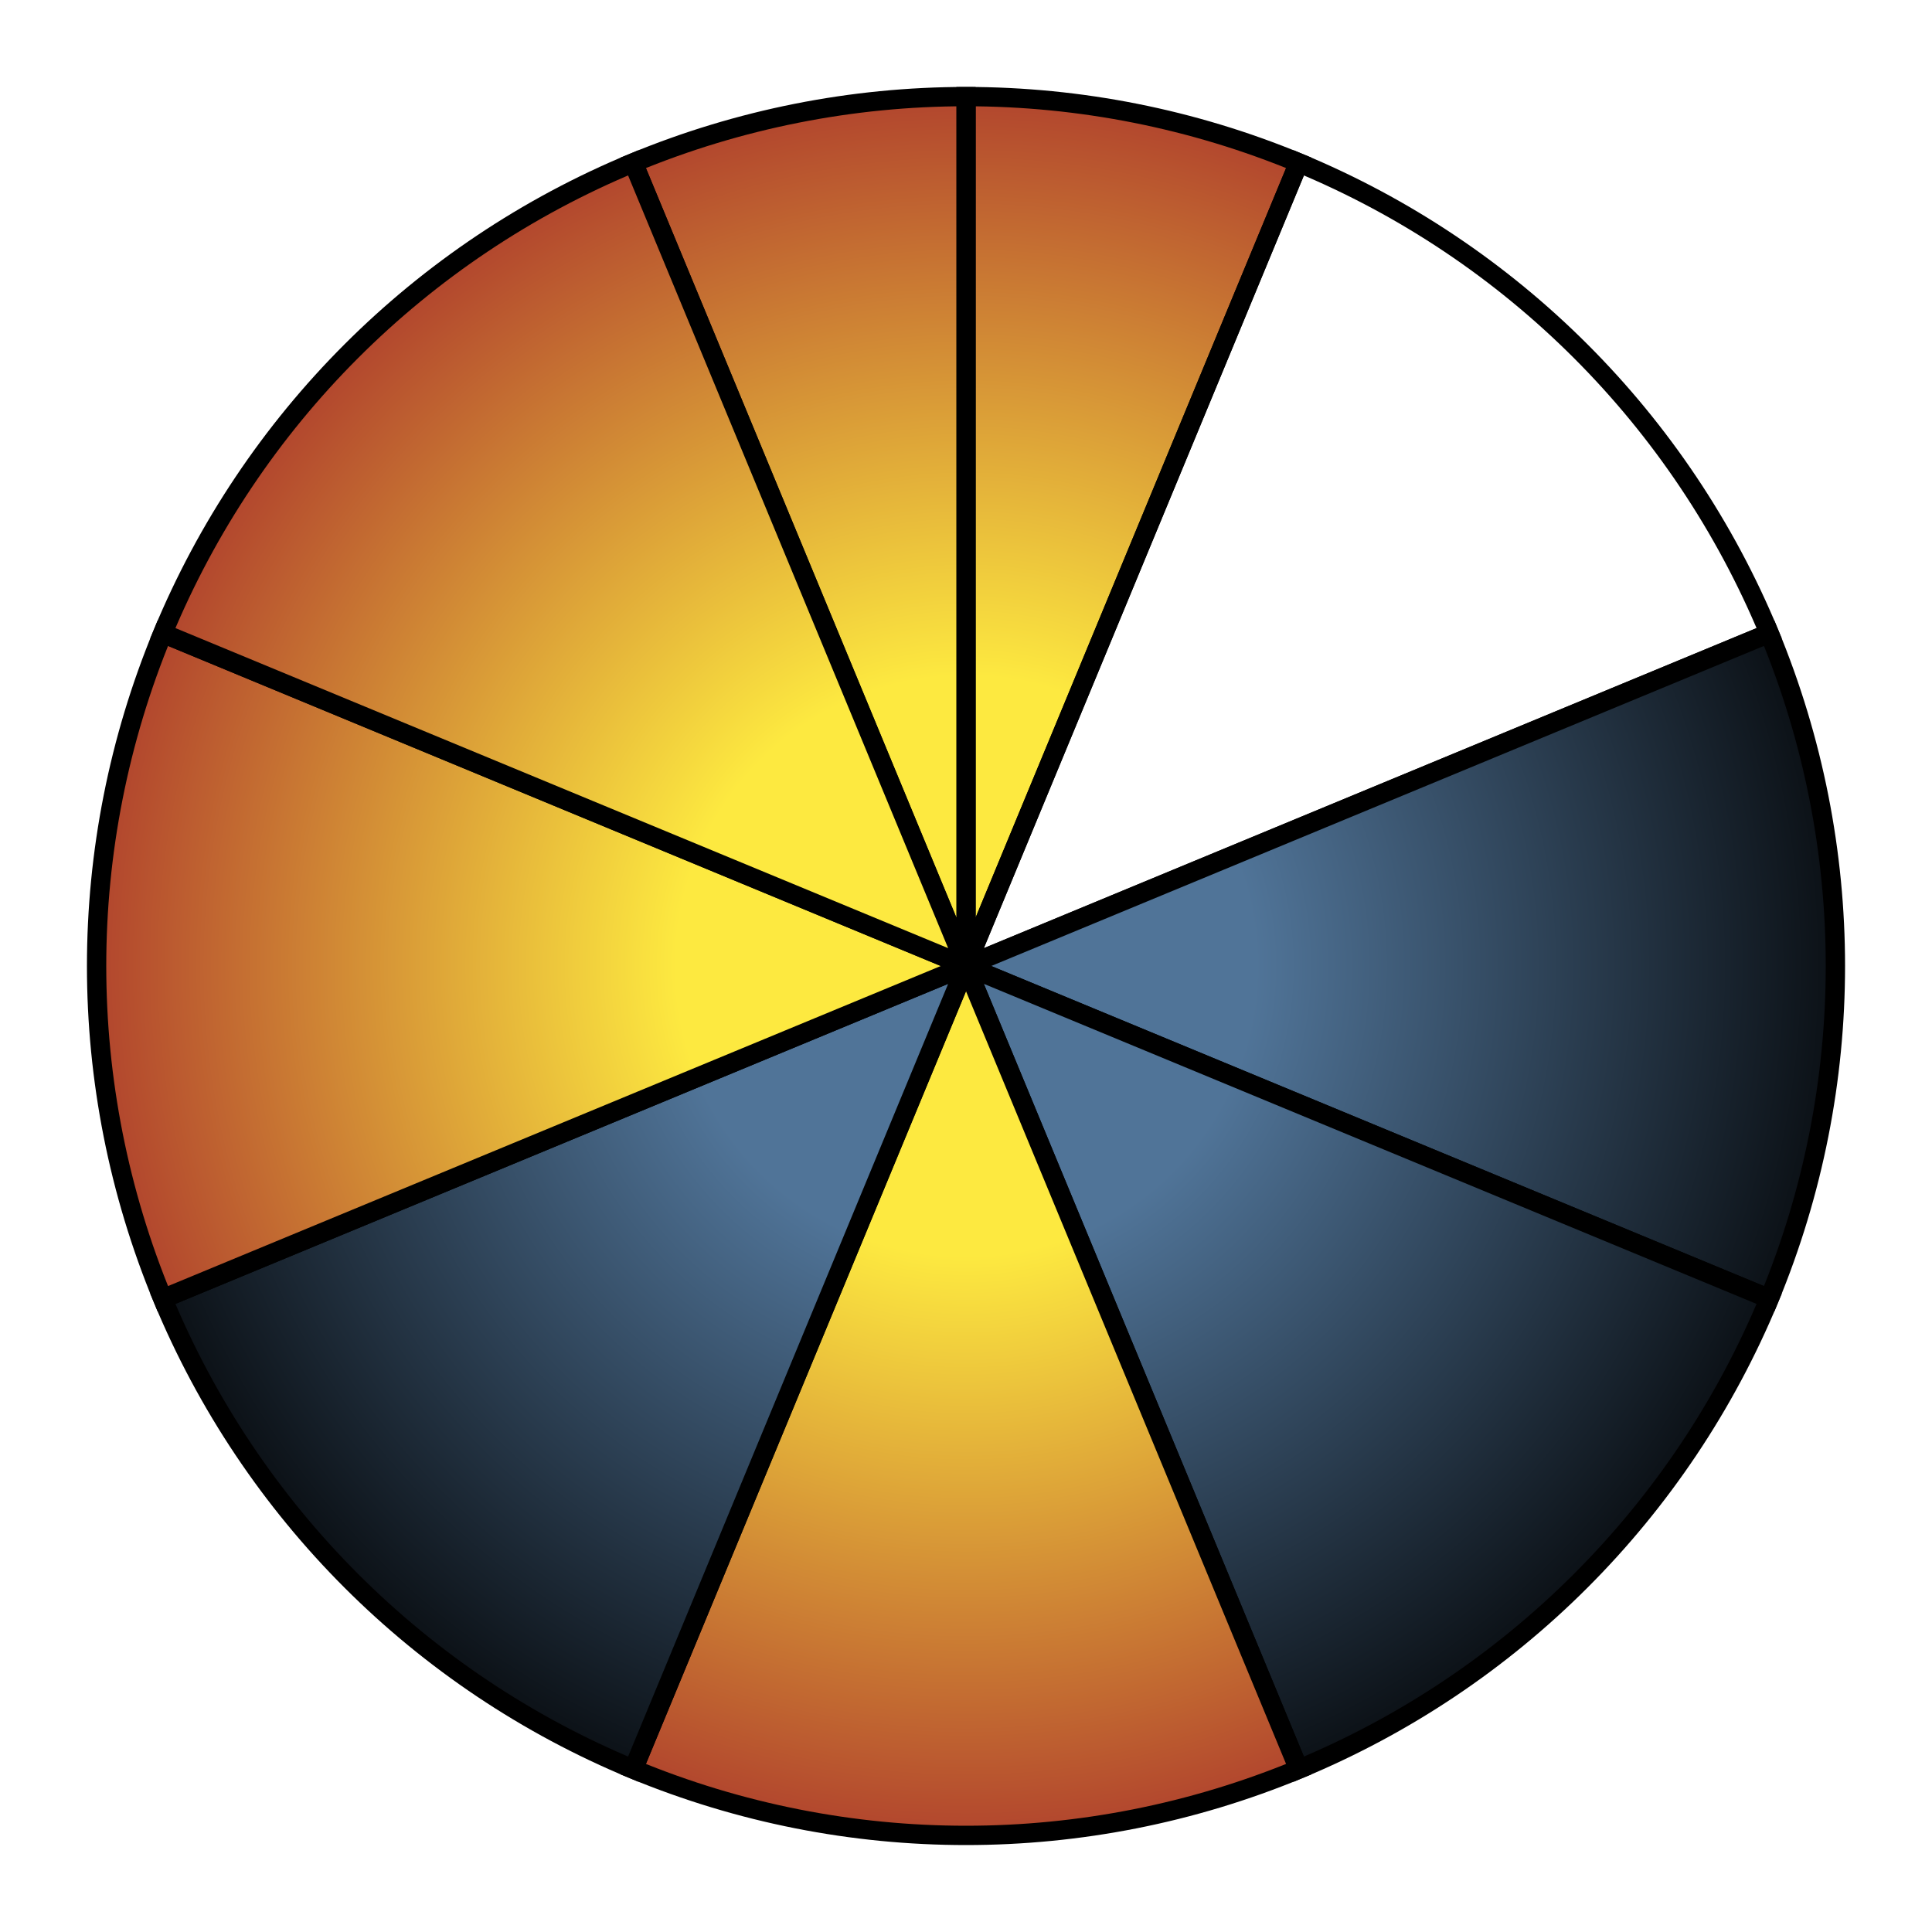
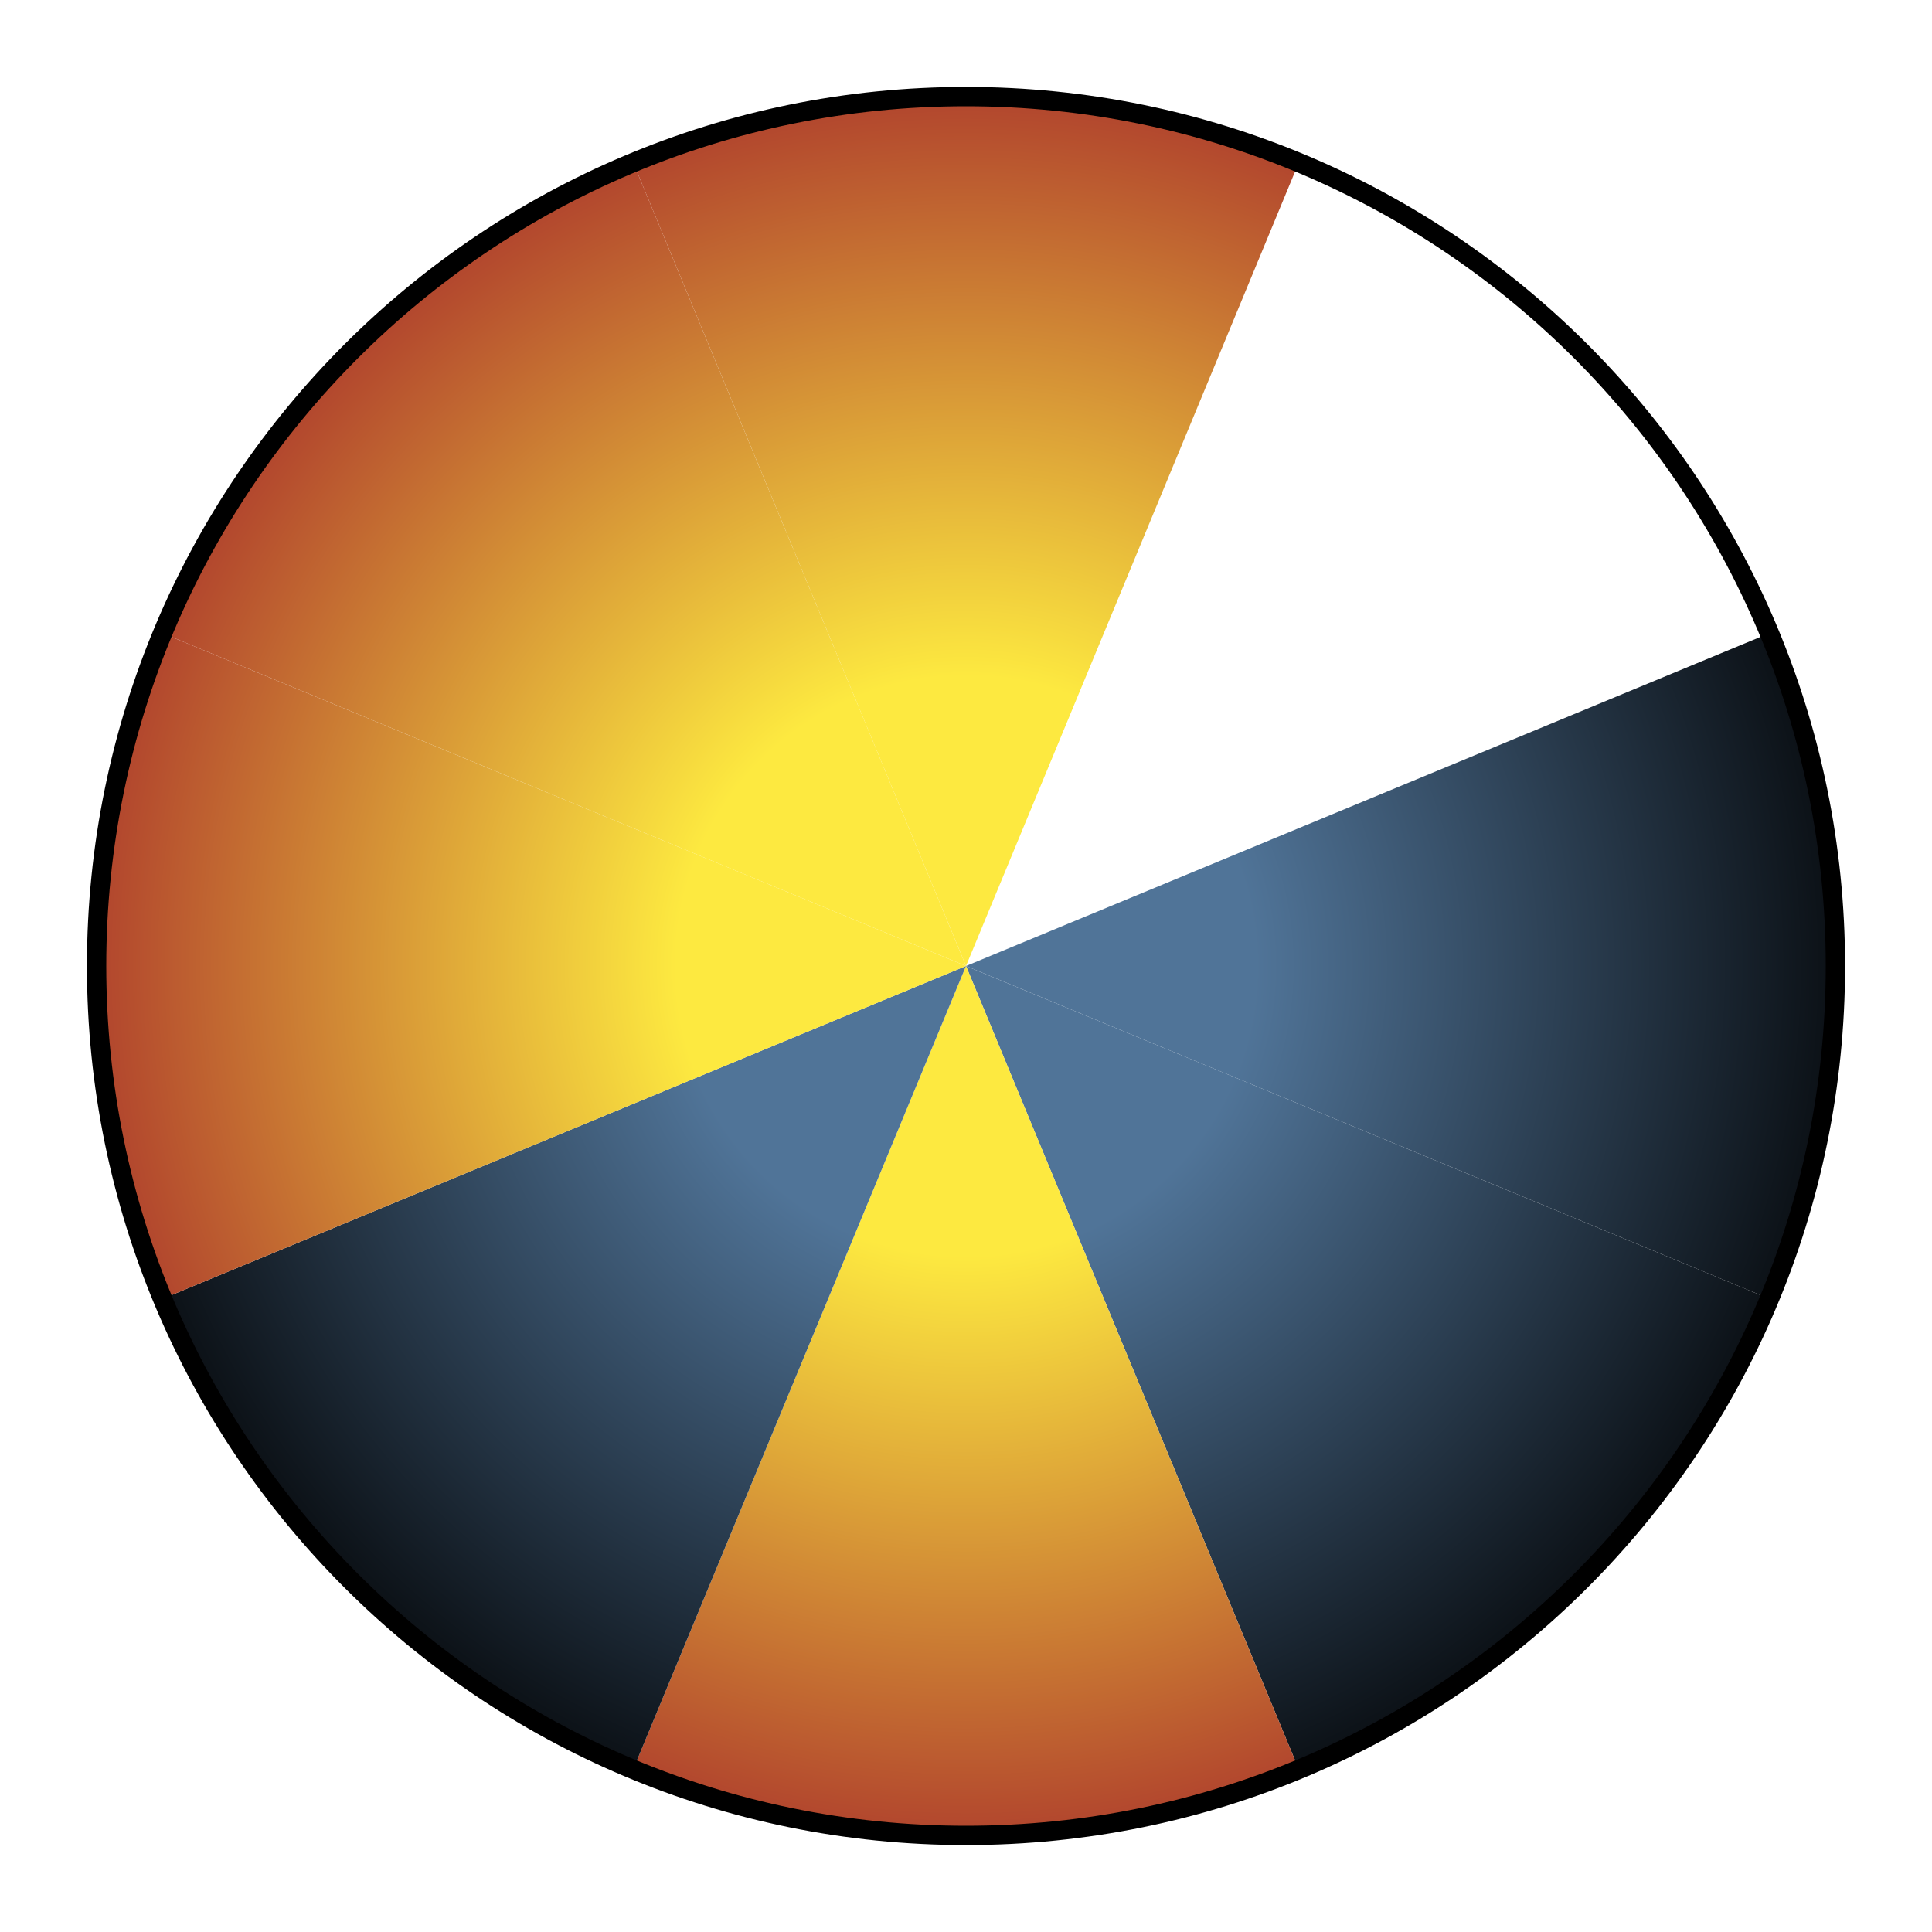
<svg xmlns="http://www.w3.org/2000/svg" width="210" height="210" viewBox="0 0 200 200">
  <defs>
    <radialGradient gradientUnits="userSpaceOnUse" id="golden-on" cx="0" cy="0" r="100" fx="0" fy="0">
      <stop offset="0%" stop-color="#FDE940" />
      <stop offset="30%" stop-color="#FDE940" />
      <stop offset="100%" stop-color="brown" />
    </radialGradient>
    <radialGradient gradientUnits="userSpaceOnUse" id="night-on" cx="0" cy="0" r="100" fx="0" fy="0">
      <stop offset="0%" stop-color="#507498" />
      <stop offset="30%" stop-color="#507498" />
      <stop offset="100%" stop-color="" />
    </radialGradient>
  </defs>
-   <g transform="translate(100,100)" stroke="#000" stroke-width="2">
+   <g transform="translate(100,100)" stroke="#000" stroke-width="0">
    <path d="M 0 0 34.442 -83.149  A 90 90 0 0 0  5.5109105961630896e-15 -90.0 Z" fill="url(#golden-on)" />
    <path d="M 0 0 5.5109105961630896e-15 -90.0  A 90 90 0 0 0  -34.442 -83.149 Z" fill="url(#golden-on)" />
    <path d="M 0 0 83.149 -34.442  A 90 90 0 0 0  34.442 -83.149 Z" fill="url(#off)" />
    <path d="M 0 0 83.149 34.442  A 90 90 0 0 0  83.149 -34.442 Z" fill="url(#night-on)" />
    <path d="M 0 0 34.442 83.149  A 90 90 0 0 0  83.149 34.442 Z" fill="url(#night-on)" />
    <path d="M 0 0 -34.442 83.149  A 90 90 0 0 0  34.442 83.149 Z" fill="url(#golden-on)" />
    <path d="M 0 0 -83.149 34.442  A 90 90 0 0 0  -34.442 83.149 Z" fill="url(#night-on)" />
    <path d="M 0 0 -83.149 -34.442  A 90 90 0 0 0  -83.149 34.442 Z" fill="url(#golden-on)" />
    <path d="M 0 0 -34.442 -83.149  A 90 90 0 0 0  -83.149 -34.442 Z" fill="url(#golden-on)" />
+     <circle cx="0" cy="0" r="90" fill="none" stroke="black" stroke-width="2" />
  </g>
</svg>
